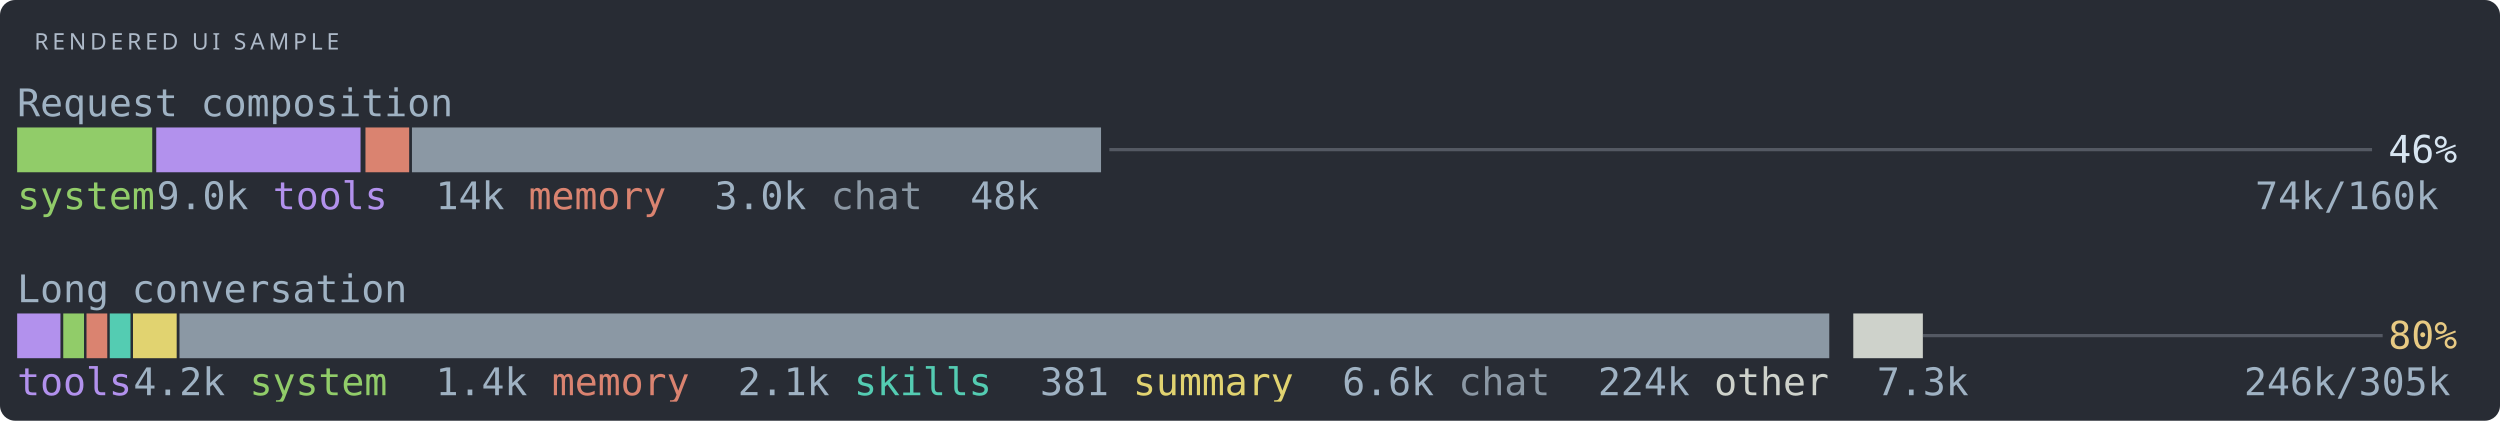
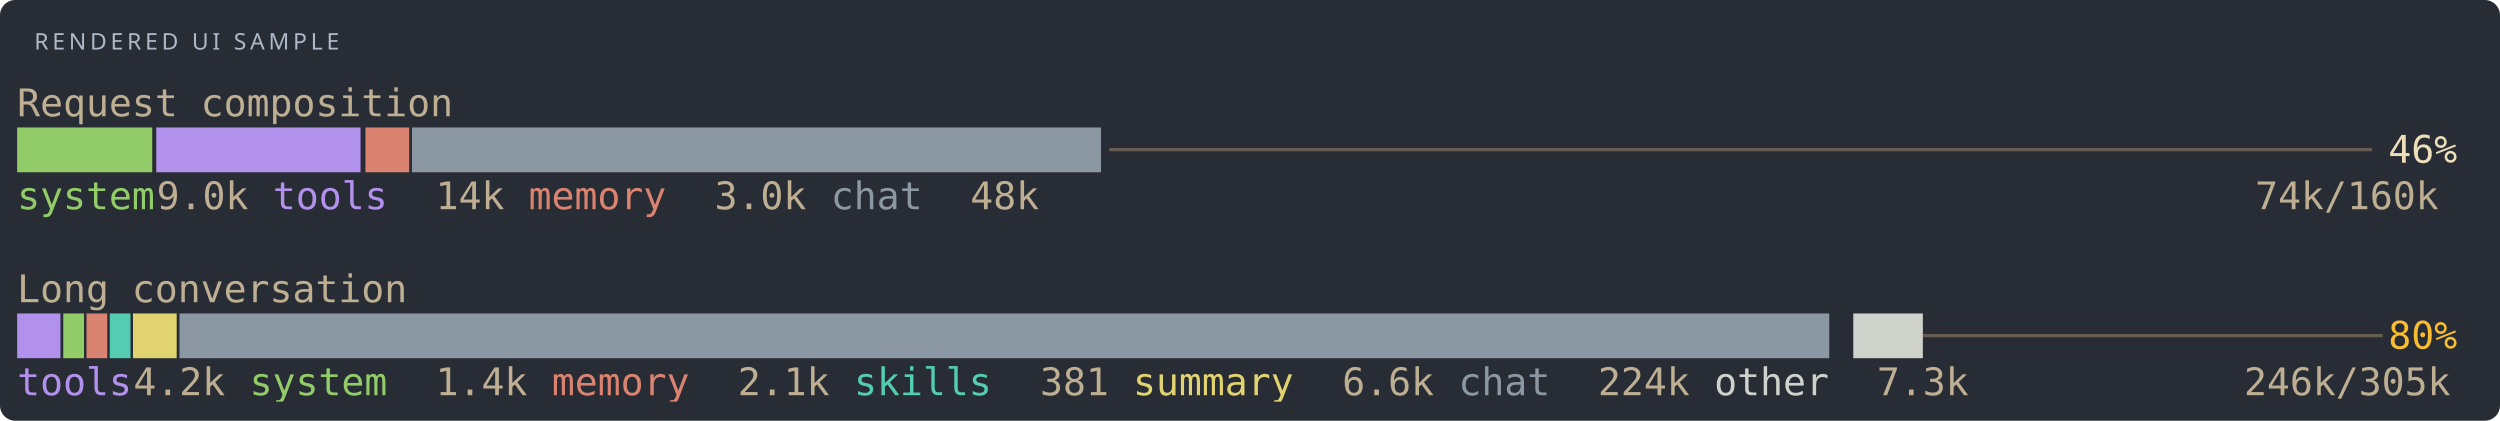
<svg xmlns="http://www.w3.org/2000/svg" viewBox="0 0 1312 220.8">
  <style>
.plugins-context-bar-matrix {font-family:monospace;font-size:20px;line-height:24.4px}
- .plugins-context-bar-r1 { fill: #9fb2c3 }
+ .plugins-context-bar-r1 { fill: #beaf93 }
.plugins-context-bar-r2 { fill: #abb2bf }
.plugins-context-bar-r3 { fill: #91cc69 }
.plugins-context-bar-r4 { fill: #b291ed }
.plugins-context-bar-r5 { fill: #da8370 }
.plugins-context-bar-r6 { fill: #8b98a4 }
- .plugins-context-bar-r7 { fill: #545963 }
- .plugins-context-bar-r8 { fill: #d7e5f1 }
+ .plugins-context-bar-r7 { fill: #665c54 }
+ .plugins-context-bar-r8 { fill: #eddfba }
.plugins-context-bar-r9 { fill: #54ccb2 }
.plugins-context-bar-r10 { fill: #e1d370 }
.plugins-context-bar-r11 { fill: #ced2cb }
- .plugins-context-bar-r12 { fill: #e8ca83 }
+ .plugins-context-bar-r12 { fill: #fabd2f }
</style>
  <defs>
    <clipPath id="plugins-context-bar-clip-terminal">
      <rect width="1292.2" height="169.8" />
    </clipPath>
    <clipPath id="plugins-context-bar-line-0">
      <rect x="0" y="1.5" width="1293.2" height="24.65" />
    </clipPath>
    <clipPath id="plugins-context-bar-line-1">
      <rect x="0" y="25.9" width="1293.2" height="24.65" />
    </clipPath>
    <clipPath id="plugins-context-bar-line-2">
      <rect x="0" y="50.3" width="1293.2" height="24.65" />
    </clipPath>
    <clipPath id="plugins-context-bar-line-3">
      <rect x="0" y="74.7" width="1293.2" height="24.65" />
    </clipPath>
    <clipPath id="plugins-context-bar-line-4">
      <rect x="0" y="99.1" width="1293.2" height="24.65" />
    </clipPath>
    <clipPath id="plugins-context-bar-line-5">
      <rect x="0" y="123.5" width="1293.2" height="24.65" />
    </clipPath>
  </defs>
  <rect width="1312" height="220.8" rx="8" fill="#282c34" />
  <text x="18" y="26" fill="#aebac9" font-family="sans-serif" font-size="12" letter-spacing="2">RENDERED UI SAMPLE</text>
  <g transform="translate(9, 41)" clip-path="url(#plugins-context-bar-clip-terminal)">
    <g class="plugins-context-bar-matrix">
      <text class="plugins-context-bar-r1" x="0" y="20" textLength="231.8" clip-path="url(#plugins-context-bar-line-0)">Request composition</text>
      <text class="plugins-context-bar-r2" x="1293.2" y="20" textLength="12.2" clip-path="url(#plugins-context-bar-line-0)">
</text>
      <text class="plugins-context-bar-r3" x="0" y="44.4" textLength="73.2" clip-path="url(#plugins-context-bar-line-1)">█████▉</text>
      <text class="plugins-context-bar-r4" x="73.2" y="44.4" textLength="109.8" clip-path="url(#plugins-context-bar-line-1)">████████▉</text>
      <text class="plugins-context-bar-r5" x="183" y="44.4" textLength="24.4" clip-path="url(#plugins-context-bar-line-1)">█▉</text>
      <text class="plugins-context-bar-r6" x="207.4" y="44.4" textLength="366" clip-path="url(#plugins-context-bar-line-1)">██████████████████████████████</text>
      <text class="plugins-context-bar-r7" x="573.4" y="44.4" textLength="671" clip-path="url(#plugins-context-bar-line-1)">───────────────────────────────────────────────────────</text>
      <text class="plugins-context-bar-r8" x="1244.4" y="44.4" textLength="48.8" clip-path="url(#plugins-context-bar-line-1)"> 46%</text>
      <text class="plugins-context-bar-r2" x="1293.2" y="44.4" textLength="12.2" clip-path="url(#plugins-context-bar-line-1)">
</text>
      <text class="plugins-context-bar-r3" x="0" y="68.8" textLength="73.2" clip-path="url(#plugins-context-bar-line-2)">system</text>
      <text class="plugins-context-bar-r1" x="73.2" y="68.8" textLength="61" clip-path="url(#plugins-context-bar-line-2)"> 9.0k</text>
      <text class="plugins-context-bar-r4" x="134.2" y="68.8" textLength="85.4" clip-path="url(#plugins-context-bar-line-2)">  tools</text>
      <text class="plugins-context-bar-r1" x="219.6" y="68.8" textLength="48.8" clip-path="url(#plugins-context-bar-line-2)"> 14k</text>
      <text class="plugins-context-bar-r5" x="268.4" y="68.8" textLength="97.6" clip-path="url(#plugins-context-bar-line-2)">  memory</text>
      <text class="plugins-context-bar-r1" x="366" y="68.8" textLength="61" clip-path="url(#plugins-context-bar-line-2)"> 3.0k</text>
      <text class="plugins-context-bar-r6" x="427" y="68.8" textLength="73.2" clip-path="url(#plugins-context-bar-line-2)">  chat</text>
      <text class="plugins-context-bar-r1" x="500.2" y="68.8" textLength="793" clip-path="url(#plugins-context-bar-line-2)"> 48k                                                     74k/160k</text>
      <text class="plugins-context-bar-r2" x="1293.2" y="68.8" textLength="12.2" clip-path="url(#plugins-context-bar-line-2)">
</text>
      <text class="plugins-context-bar-r2" x="1293.2" y="93.2" textLength="12.2" clip-path="url(#plugins-context-bar-line-3)">
</text>
      <text class="plugins-context-bar-r1" x="0" y="117.6" textLength="207.4" clip-path="url(#plugins-context-bar-line-4)">Long conversation</text>
      <text class="plugins-context-bar-r2" x="1293.2" y="117.6" textLength="12.2" clip-path="url(#plugins-context-bar-line-4)">
</text>
      <text class="plugins-context-bar-r4" x="0" y="142" textLength="24.4" clip-path="url(#plugins-context-bar-line-5)">█▉</text>
      <text class="plugins-context-bar-r3" x="24.4" y="142" textLength="12.2" clip-path="url(#plugins-context-bar-line-5)">▉</text>
      <text class="plugins-context-bar-r5" x="36.6" y="142" textLength="12.2" clip-path="url(#plugins-context-bar-line-5)">▉</text>
      <text class="plugins-context-bar-r9" x="48.8" y="142" textLength="12.2" clip-path="url(#plugins-context-bar-line-5)">▉</text>
      <text class="plugins-context-bar-r10" x="61" y="142" textLength="24.4" clip-path="url(#plugins-context-bar-line-5)">█▉</text>
      <text class="plugins-context-bar-r6" x="85.4" y="142" textLength="878.4" clip-path="url(#plugins-context-bar-line-5)">███████████████████████████████████████████████████████████████████████▉</text>
      <text class="plugins-context-bar-r11" x="963.8" y="142" textLength="36.6" clip-path="url(#plugins-context-bar-line-5)">███</text>
      <text class="plugins-context-bar-r7" x="1000.4" y="142" textLength="244" clip-path="url(#plugins-context-bar-line-5)">────────────────────</text>
      <text class="plugins-context-bar-r12" x="1244.4" y="142" textLength="48.8" clip-path="url(#plugins-context-bar-line-5)"> 80%</text>
      <text class="plugins-context-bar-r2" x="1293.2" y="142" textLength="12.2" clip-path="url(#plugins-context-bar-line-5)">
</text>
      <text class="plugins-context-bar-r4" x="0" y="166.4" textLength="61" clip-path="url(#plugins-context-bar-line-6)">tools</text>
      <text class="plugins-context-bar-r1" x="61" y="166.4" textLength="61" clip-path="url(#plugins-context-bar-line-6)"> 4.2k</text>
      <text class="plugins-context-bar-r3" x="122" y="166.4" textLength="97.6" clip-path="url(#plugins-context-bar-line-6)">  system</text>
      <text class="plugins-context-bar-r1" x="219.6" y="166.4" textLength="61" clip-path="url(#plugins-context-bar-line-6)"> 1.4k</text>
      <text class="plugins-context-bar-r5" x="280.6" y="166.4" textLength="97.6" clip-path="url(#plugins-context-bar-line-6)">  memory</text>
      <text class="plugins-context-bar-r1" x="378.2" y="166.4" textLength="61" clip-path="url(#plugins-context-bar-line-6)"> 2.1k</text>
      <text class="plugins-context-bar-r9" x="439.2" y="166.4" textLength="97.6" clip-path="url(#plugins-context-bar-line-6)">  skills</text>
      <text class="plugins-context-bar-r1" x="536.8" y="166.4" textLength="48.8" clip-path="url(#plugins-context-bar-line-6)"> 381</text>
      <text class="plugins-context-bar-r10" x="585.6" y="166.4" textLength="109.8" clip-path="url(#plugins-context-bar-line-6)">  summary</text>
      <text class="plugins-context-bar-r1" x="695.4" y="166.4" textLength="61" clip-path="url(#plugins-context-bar-line-6)"> 6.6k</text>
      <text class="plugins-context-bar-r6" x="756.4" y="166.4" textLength="73.2" clip-path="url(#plugins-context-bar-line-6)">  chat</text>
      <text class="plugins-context-bar-r1" x="829.6" y="166.4" textLength="61" clip-path="url(#plugins-context-bar-line-6)"> 224k</text>
      <text class="plugins-context-bar-r11" x="890.6" y="166.4" textLength="85.4" clip-path="url(#plugins-context-bar-line-6)">  other</text>
      <text class="plugins-context-bar-r1" x="976" y="166.4" textLength="317.2" clip-path="url(#plugins-context-bar-line-6)"> 7.3k            246k/305k</text>
      <text class="plugins-context-bar-r2" x="1293.2" y="166.4" textLength="12.2" clip-path="url(#plugins-context-bar-line-6)">
</text>
    </g>
  </g>
</svg>
